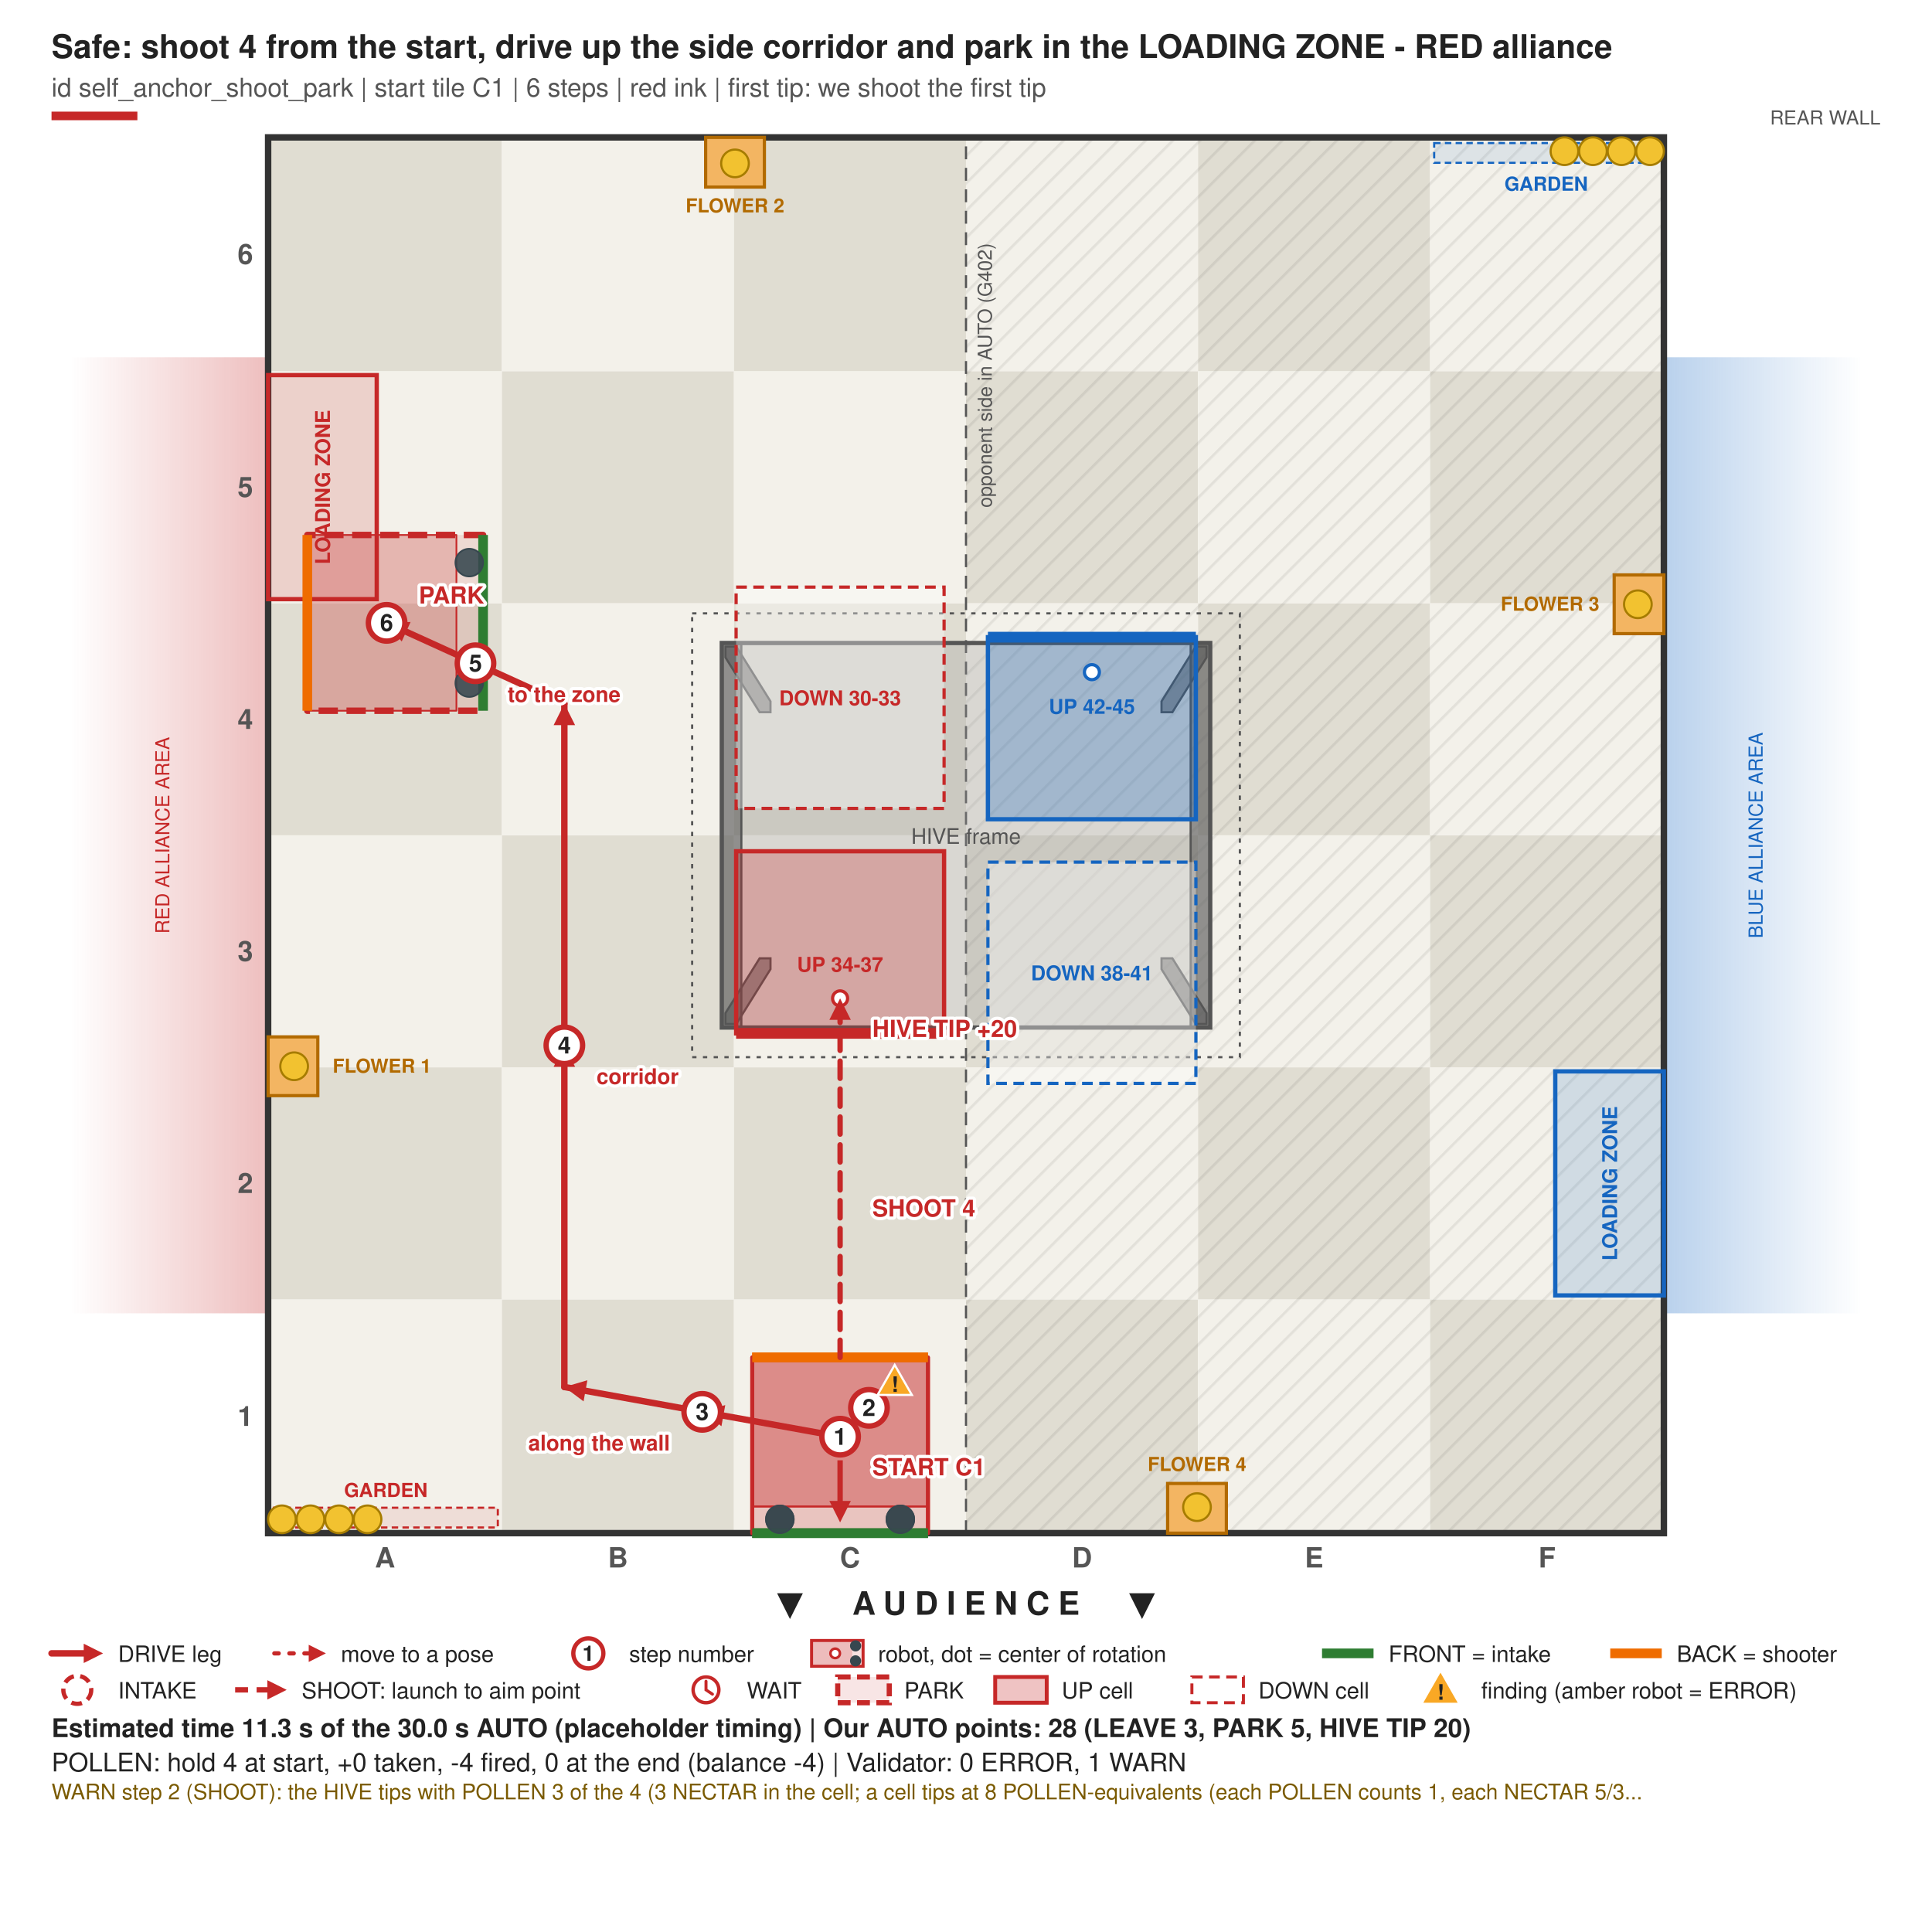
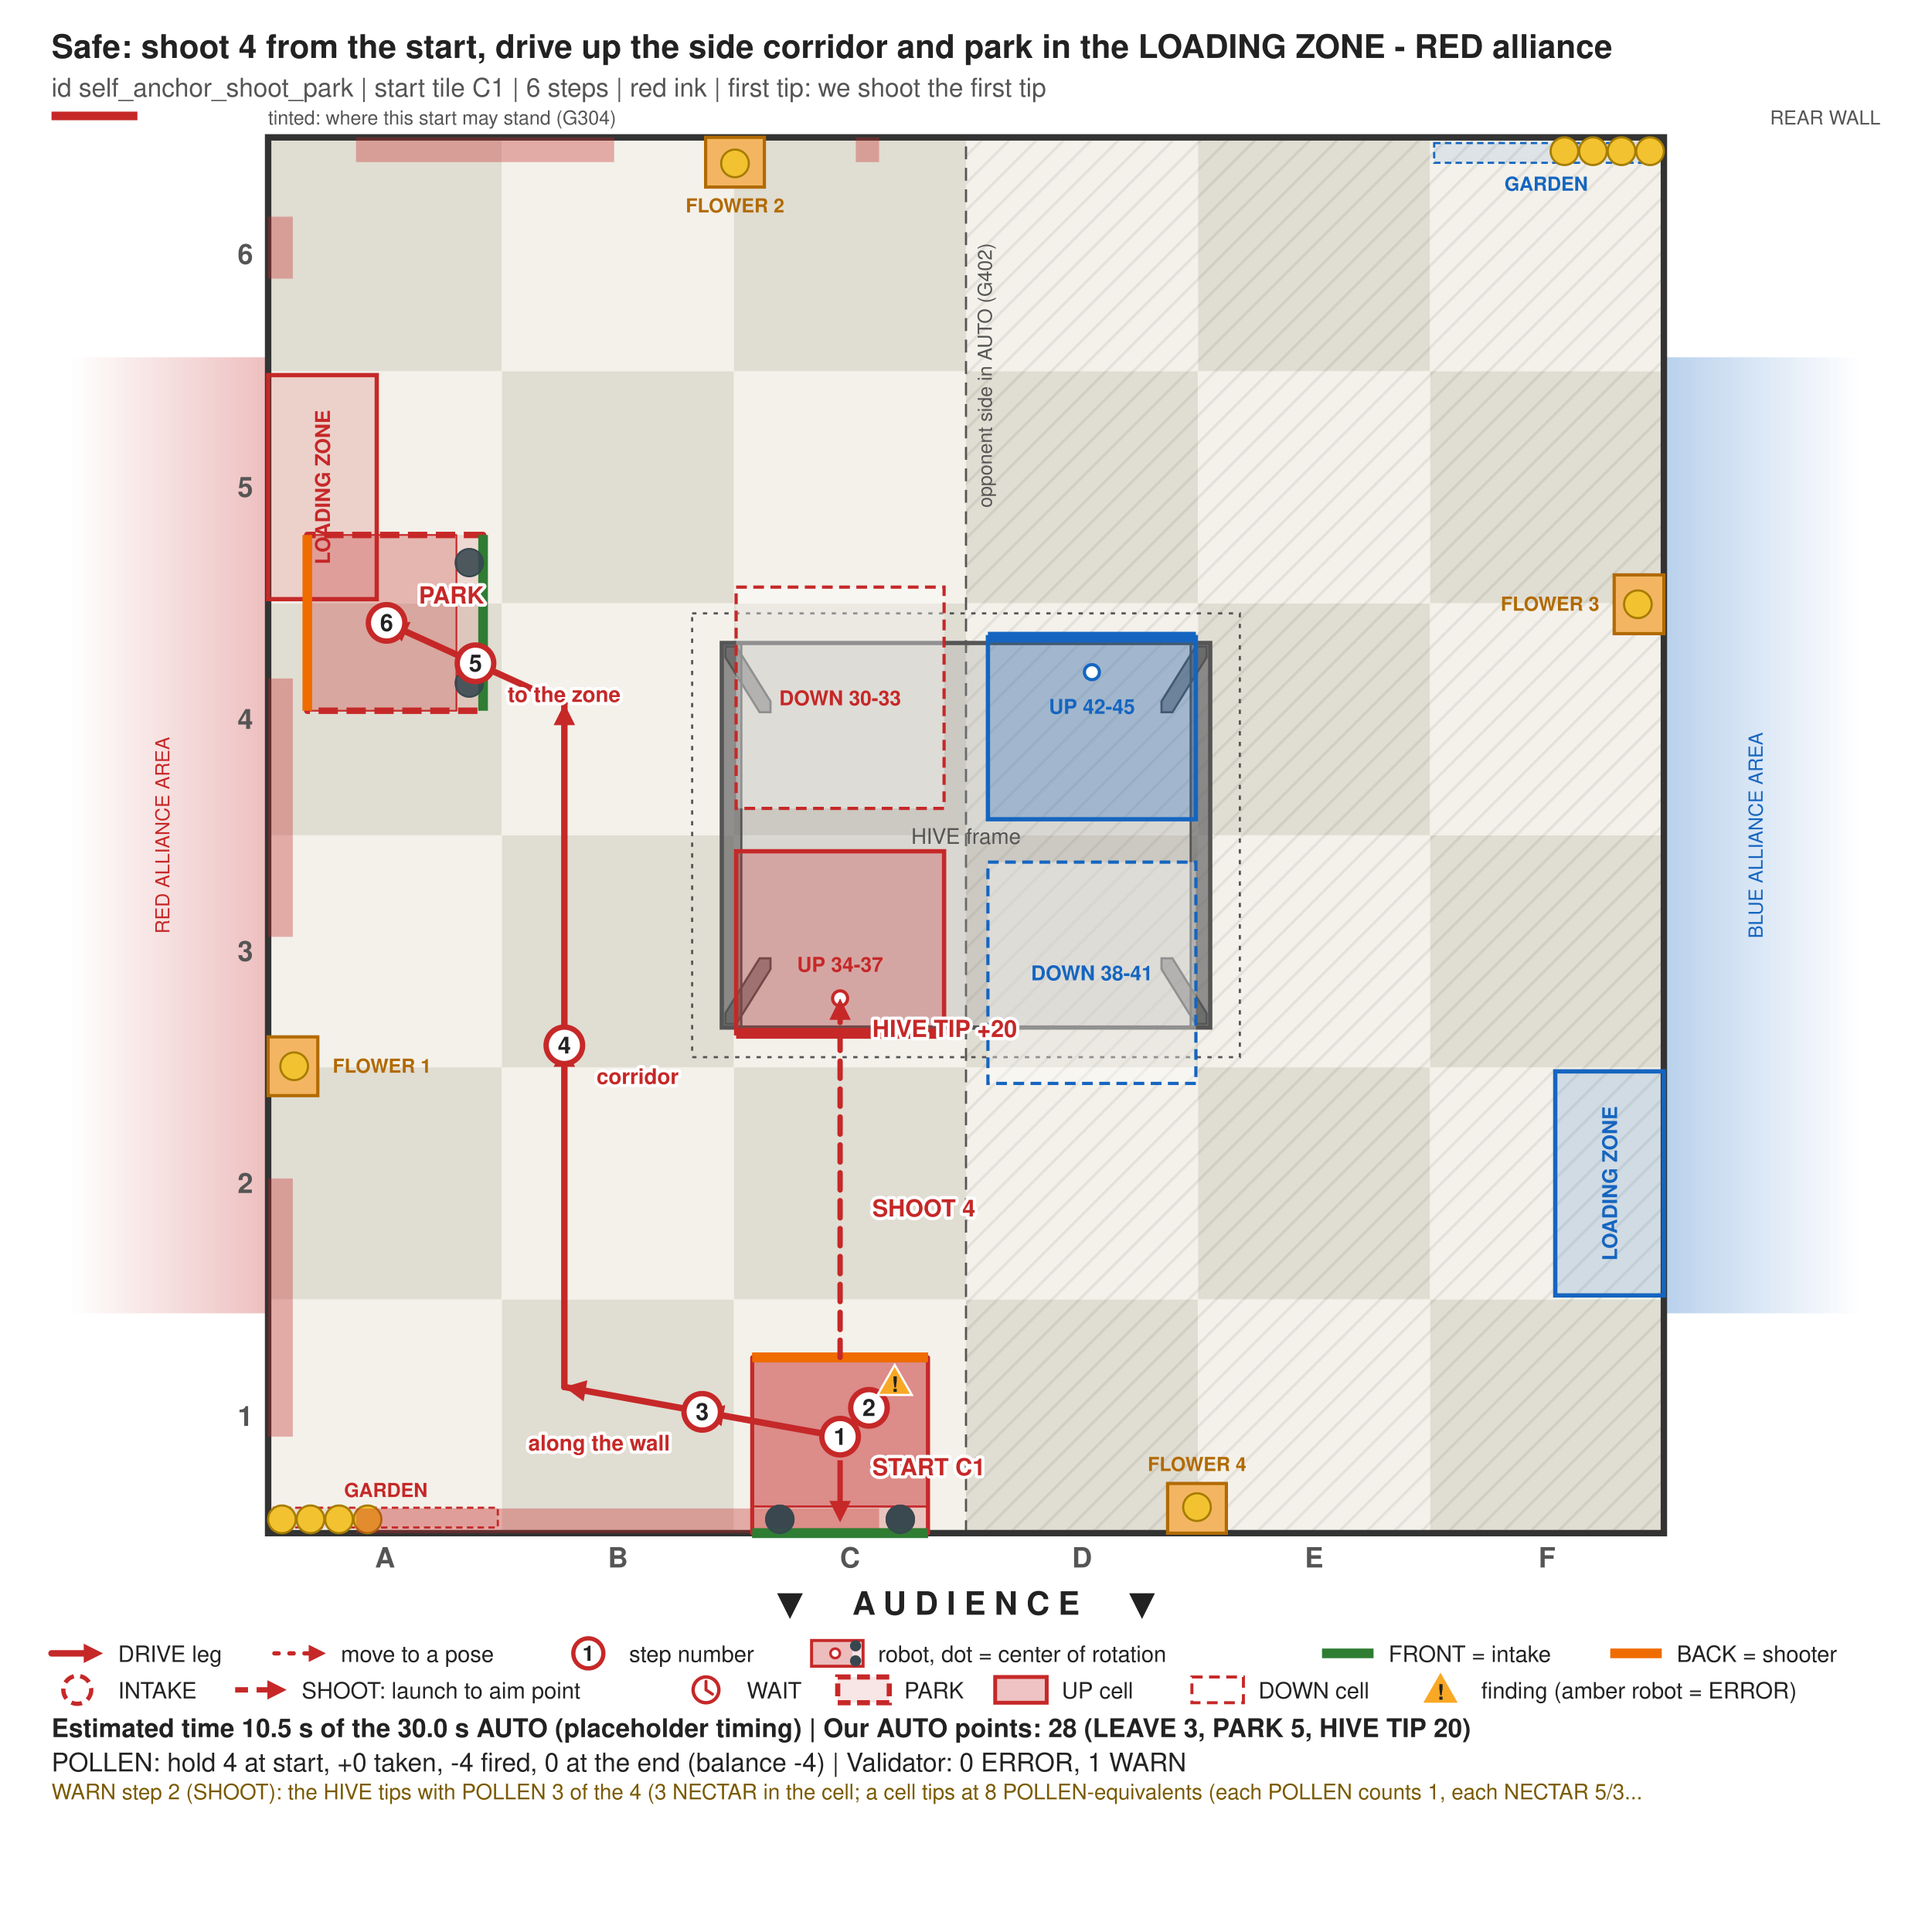
<svg xmlns="http://www.w3.org/2000/svg" viewBox="0 0 900 900" width="900" height="900" role="img" aria-labelledby="svg-title svg-desc" font-family="Helvetica, Arial, sans-serif">
  <defs>
    <linearGradient id="area-red" x1="1" y1="0" x2="0" y2="0">
      <stop offset="0" stop-color="#c62828" stop-opacity="0.30" />
      <stop offset="1" stop-color="#c62828" stop-opacity="0" />
    </linearGradient>
    <linearGradient id="area-blue" x1="0" y1="0" x2="1" y2="0">
      <stop offset="0" stop-color="#1565c0" stop-opacity="0.30" />
      <stop offset="1" stop-color="#1565c0" stop-opacity="0" />
    </linearGradient>
    <pattern id="opponent-hatch" width="9" height="9" patternUnits="userSpaceOnUse" patternTransform="rotate(45)">
      <line x1="0" y1="0" x2="0" y2="9" stroke="#000000" stroke-opacity="0.07" stroke-width="2.5" />
    </pattern>
  </defs>
  <rect id="background" x="0" y="0" width="900" height="900" fill="#ffffff" />
  <text id="title" x="24" y="27" font-size="15.21" font-weight="bold" fill="#222222">Safe: shoot 4 from the start, drive up the side corridor and park in the LOADING ZONE - RED alliance</text>
  <text id="subtitle" x="24" y="45" font-size="12" fill="#555555">id self_anchor_shoot_park  |  start tile C1  |  6 steps  |  red ink  |  first tip: we shoot the first tip</text>
  <rect x="24" y="52" width="40" height="4" fill="#c62828" />
  <g id="field">
    <rect class="alliance-area" data-alliance="RED" x="32.9" y="166.43" width="92" height="445.37" fill="url(#area-red)" />
    <rect class="alliance-area" data-alliance="BLUE" x="775.1" y="166.43" width="92" height="445.37" fill="url(#area-blue)" />
    <text x="78.9" y="389.12" font-size="9" fill="#c62828" text-anchor="middle" transform="rotate(-90 78.9 389.12)">RED ALLIANCE AREA</text>
    <text x="821.1" y="389.12" font-size="9" fill="#1565c0" text-anchor="middle" transform="rotate(-90 821.1 389.12)">BLUE ALLIANCE AREA</text>
    <rect class="tile" data-tile="A1" x="124.9" y="605.3" width="108.9" height="108.9" fill="#f3f1ea" />
    <rect class="tile" data-tile="A2" x="124.9" y="497.2" width="108.9" height="108.1" fill="#e0ddd2" />
    <rect class="tile" data-tile="A3" x="124.9" y="389.1" width="108.9" height="108.1" fill="#f3f1ea" />
    <rect class="tile" data-tile="A4" x="124.9" y="281" width="108.9" height="108.1" fill="#e0ddd2" />
    <rect class="tile" data-tile="A5" x="124.9" y="172.9" width="108.9" height="108.1" fill="#f3f1ea" />
    <rect class="tile" data-tile="A6" x="124.9" y="64" width="108.9" height="108.9" fill="#e0ddd2" />
    <rect class="tile" data-tile="B1" x="233.8" y="605.3" width="108.1" height="108.9" fill="#e0ddd2" />
    <rect class="tile" data-tile="B2" x="233.8" y="497.2" width="108.1" height="108.1" fill="#f3f1ea" />
    <rect class="tile" data-tile="B3" x="233.8" y="389.1" width="108.1" height="108.1" fill="#e0ddd2" />
    <rect class="tile" data-tile="B4" x="233.8" y="281" width="108.1" height="108.1" fill="#f3f1ea" />
    <rect class="tile" data-tile="B5" x="233.8" y="172.9" width="108.1" height="108.1" fill="#e0ddd2" />
    <rect class="tile" data-tile="B6" x="233.8" y="64" width="108.1" height="108.9" fill="#f3f1ea" />
    <rect class="tile" data-tile="C1" x="341.9" y="605.3" width="108.1" height="108.9" fill="#f3f1ea" />
    <rect class="tile" data-tile="C2" x="341.9" y="497.2" width="108.1" height="108.1" fill="#e0ddd2" />
    <rect class="tile" data-tile="C3" x="341.9" y="389.1" width="108.1" height="108.1" fill="#f3f1ea" />
    <rect class="tile" data-tile="C4" x="341.9" y="281" width="108.1" height="108.1" fill="#e0ddd2" />
    <rect class="tile" data-tile="C5" x="341.9" y="172.9" width="108.1" height="108.1" fill="#f3f1ea" />
    <rect class="tile" data-tile="C6" x="341.9" y="64" width="108.1" height="108.9" fill="#e0ddd2" />
    <rect class="tile" data-tile="D1" x="450" y="605.3" width="108.1" height="108.9" fill="#e0ddd2" />
    <rect class="tile" data-tile="D2" x="450" y="497.2" width="108.1" height="108.1" fill="#f3f1ea" />
    <rect class="tile" data-tile="D3" x="450" y="389.1" width="108.1" height="108.1" fill="#e0ddd2" />
    <rect class="tile" data-tile="D4" x="450" y="281" width="108.1" height="108.1" fill="#f3f1ea" />
    <rect class="tile" data-tile="D5" x="450" y="172.9" width="108.1" height="108.1" fill="#e0ddd2" />
    <rect class="tile" data-tile="D6" x="450" y="64" width="108.1" height="108.9" fill="#f3f1ea" />
    <rect class="tile" data-tile="E1" x="558.1" y="605.3" width="108.1" height="108.9" fill="#f3f1ea" />
    <rect class="tile" data-tile="E2" x="558.1" y="497.2" width="108.1" height="108.1" fill="#e0ddd2" />
    <rect class="tile" data-tile="E3" x="558.1" y="389.1" width="108.1" height="108.1" fill="#f3f1ea" />
    <rect class="tile" data-tile="E4" x="558.1" y="281" width="108.1" height="108.1" fill="#e0ddd2" />
    <rect class="tile" data-tile="E5" x="558.1" y="172.9" width="108.1" height="108.1" fill="#f3f1ea" />
    <rect class="tile" data-tile="E6" x="558.1" y="64" width="108.1" height="108.9" fill="#e0ddd2" />
    <rect class="tile" data-tile="F1" x="666.2" y="605.3" width="108.9" height="108.9" fill="#e0ddd2" />
    <rect class="tile" data-tile="F2" x="666.2" y="497.2" width="108.9" height="108.1" fill="#f3f1ea" />
    <rect class="tile" data-tile="F3" x="666.2" y="389.1" width="108.9" height="108.1" fill="#e0ddd2" />
    <rect class="tile" data-tile="F4" x="666.2" y="281" width="108.9" height="108.1" fill="#f3f1ea" />
    <rect class="tile" data-tile="F5" x="666.2" y="172.9" width="108.9" height="108.1" fill="#e0ddd2" />
    <rect class="tile" data-tile="F6" x="666.2" y="64" width="108.9" height="108.9" fill="#f3f1ea" />
    <rect id="opponent-side" x="450" y="64" width="325.1" height="650.2" fill="url(#opponent-hatch)" />
    <line id="side-line" x1="450" y1="714.2" x2="450" y2="64" stroke="#555555" stroke-width="1" stroke-dasharray="6 4" />
    <text id="opponent-label" x="462" y="174.86" font-size="9" fill="#555555" text-anchor="middle" transform="rotate(-90 462 174.86)">opponent side in AUTO (G402)</text>
    <text class="tile-label" x="179.35" y="730.2" font-size="13" font-weight="bold" text-anchor="middle" fill="#555555">A</text>
    <text class="tile-label" x="287.85" y="730.2" font-size="13" font-weight="bold" text-anchor="middle" fill="#555555">B</text>
    <text class="tile-label" x="395.95" y="730.2" font-size="13" font-weight="bold" text-anchor="middle" fill="#555555">C</text>
    <text class="tile-label" x="504.05" y="730.2" font-size="13" font-weight="bold" text-anchor="middle" fill="#555555">D</text>
    <text class="tile-label" x="612.15" y="730.2" font-size="13" font-weight="bold" text-anchor="middle" fill="#555555">E</text>
    <text class="tile-label" x="720.65" y="730.2" font-size="13" font-weight="bold" text-anchor="middle" fill="#555555">F</text>
    <text class="tile-label" x="117.9" y="664.25" font-size="13" font-weight="bold" text-anchor="end" fill="#555555">1</text>
    <text class="tile-label" x="117.9" y="555.75" font-size="13" font-weight="bold" text-anchor="end" fill="#555555">2</text>
    <text class="tile-label" x="117.9" y="447.65" font-size="13" font-weight="bold" text-anchor="end" fill="#555555">3</text>
    <text class="tile-label" x="117.9" y="339.55" font-size="13" font-weight="bold" text-anchor="end" fill="#555555">4</text>
    <text class="tile-label" x="117.9" y="231.45" font-size="13" font-weight="bold" text-anchor="end" fill="#555555">5</text>
    <text class="tile-label" x="117.9" y="122.95" font-size="13" font-weight="bold" text-anchor="end" fill="#555555">6</text>
    <rect id="field-border" x="124.9" y="64" width="650.2" height="650.2" fill="none" stroke="#333333" stroke-width="3" />
  </g>
  <g id="structures">
    <rect id="hive-frame" x="336.23" y="299.53" width="227.54" height="179.14" fill="#9a9a9a" fill-opacity="0.30" stroke="#555555" stroke-width="2" />
    <rect id="hive-keepout" x="322.43" y="285.73" width="255.14" height="206.74" fill="none" stroke="#555555" stroke-width="1" stroke-dasharray="2 3" />
    <g id="hive-solid">
      <polygon class="hive-foot" points="336.23,478.67 345.35,478.67 345.35,299.53 336.23,299.53" fill="#555555" fill-opacity="0.55" stroke="#555555" stroke-width="1" />
      <polygon class="hive-foot" points="554.65,478.67 563.77,478.67 563.77,299.53 554.65,299.53" fill="#555555" fill-opacity="0.55" stroke="#555555" stroke-width="1" />
      <polygon class="hive-foot" points="337.94,477.01 343,477.01 358.92,451.48 358.92,446.42 353.86,446.42 337.94,471.95" fill="#555555" fill-opacity="0.55" stroke="#555555" stroke-width="1" />
      <polygon class="hive-foot" points="337.94,306.25 353.86,331.78 358.92,331.78 358.92,326.72 343,301.19 337.94,301.19" fill="#555555" fill-opacity="0.55" stroke="#555555" stroke-width="1" />
      <polygon class="hive-foot" points="541.08,451.48 557,477.01 562.06,477.01 562.06,471.95 546.14,446.42 541.08,446.42" fill="#555555" fill-opacity="0.55" stroke="#555555" stroke-width="1" />
      <polygon class="hive-foot" points="541.08,331.78 546.14,331.78 562.06,306.25 562.06,301.19 557,301.19 541.08,326.72" fill="#555555" fill-opacity="0.55" stroke="#555555" stroke-width="1" />
    </g>
    <text x="450" y="393.1" font-size="10" fill="#555555" text-anchor="middle">HIVE frame</text>
    <g class="hive" data-alliance="RED">
      <g class="cell cell-down" data-alliance="RED" data-side="REAR">
        <rect x="342.91" y="273.5" width="96.88" height="103.09" fill="#ffffff" fill-opacity="0.35" stroke="#c62828" stroke-width="1.5" stroke-dasharray="5 3" />
        <text x="391.35" y="328.55" font-size="9.5" font-weight="bold" fill="#c62828" text-anchor="middle">DOWN 30-33</text>
      </g>
      <g class="cell cell-up" data-alliance="RED" data-side="AUDIENCE">
        <rect x="342.91" y="396.55" width="96.88" height="84.82" fill="#c62828" fill-opacity="0.28" stroke="#c62828" stroke-width="2" />
        <line class="cell-opening" x1="342.91" y1="481.38" x2="439.79" y2="481.38" stroke="#c62828" stroke-width="5" />
        <circle class="aim-point" cx="391.35" cy="465.08" r="3.5" fill="#ffffff" stroke="#c62828" stroke-width="1.5" />
        <text x="391.35" y="452.68" font-size="9.5" font-weight="bold" fill="#c62828" text-anchor="middle">UP 34-37</text>
      </g>
    </g>
    <g class="hive" data-alliance="BLUE">
      <g class="cell cell-down" data-alliance="BLUE" data-side="AUDIENCE">
        <rect x="460.21" y="401.61" width="96.88" height="103.09" fill="#ffffff" fill-opacity="0.35" stroke="#1565c0" stroke-width="1.5" stroke-dasharray="5 3" />
        <text x="508.65" y="456.66" font-size="9.5" font-weight="bold" fill="#1565c0" text-anchor="middle">DOWN 38-41</text>
      </g>
      <g class="cell cell-up" data-alliance="BLUE" data-side="REAR">
        <rect x="460.21" y="296.82" width="96.88" height="84.82" fill="#1565c0" fill-opacity="0.28" stroke="#1565c0" stroke-width="2" />
        <line class="cell-opening" x1="460.21" y1="296.82" x2="557.09" y2="296.82" stroke="#1565c0" stroke-width="5" />
        <circle class="aim-point" cx="508.65" cy="313.12" r="3.5" fill="#ffffff" stroke="#1565c0" stroke-width="1.5" />
        <text x="508.65" y="332.52" font-size="9.5" font-weight="bold" fill="#1565c0" text-anchor="middle">UP 42-45</text>
      </g>
    </g>
    <g class="flower" data-flower="1">
      <rect x="124.9" y="483.02" width="23.15" height="27.37" fill="#f3b562" stroke="#b26a00" stroke-width="1.5" />
      <circle cx="137.02" cy="496.71" r="6.44" fill="#f2c230" stroke="#a67c00" stroke-width="1" />
      <text x="154.95" y="499.71" font-size="9" fill="#b26a00" font-weight="bold" text-anchor="start">FLOWER 1</text>
    </g>
    <g class="flower" data-flower="2">
      <rect x="328.71" y="64" width="27.37" height="23.15" fill="#f3b562" stroke="#b26a00" stroke-width="1.5" />
      <circle cx="342.39" cy="76.12" r="6.44" fill="#f2c230" stroke="#a67c00" stroke-width="1" />
      <text x="342.39" y="98.95" font-size="9" fill="#b26a00" font-weight="bold" text-anchor="middle">FLOWER 2</text>
    </g>
    <g class="flower" data-flower="3">
      <rect x="751.95" y="267.81" width="23.15" height="27.37" fill="#f3b562" stroke="#b26a00" stroke-width="1.5" />
      <circle cx="762.98" cy="281.49" r="6.44" fill="#f2c230" stroke="#a67c00" stroke-width="1" />
      <text x="745.05" y="284.49" font-size="9" fill="#b26a00" font-weight="bold" text-anchor="end">FLOWER 3</text>
    </g>
    <g class="flower" data-flower="4">
      <rect x="543.92" y="691.05" width="27.37" height="23.15" fill="#f3b562" stroke="#b26a00" stroke-width="1.5" />
      <circle cx="557.61" cy="702.08" r="6.44" fill="#f2c230" stroke="#a67c00" stroke-width="1" />
      <text x="557.61" y="685.25" font-size="9" fill="#b26a00" font-weight="bold" text-anchor="middle">FLOWER 4</text>
    </g>
    <g class="garden" data-alliance="RED">
      <rect x="127.54" y="702.36" width="104.37" height="9.2" fill="#c62828" fill-opacity="0.10" stroke="#c62828" stroke-width="1" stroke-dasharray="3 2" />
      <circle class="pollen" cx="131.34" cy="707.76" r="6.44" fill="#f2c230" stroke="#a67c00" stroke-width="1" />
      <circle class="pollen" cx="144.63" cy="707.76" r="6.44" fill="#f2c230" stroke="#a67c00" stroke-width="1" />
      <circle class="pollen" cx="157.93" cy="707.76" r="6.44" fill="#f2c230" stroke="#a67c00" stroke-width="1" />
      <circle class="pollen" cx="171.22" cy="707.76" r="6.44" fill="#f2c230" stroke="#a67c00" stroke-width="1" />
      <text x="179.73" y="697.36" font-size="9" fill="#c62828" text-anchor="middle" font-weight="bold">GARDEN</text>
    </g>
    <g class="loading-zone" data-alliance="RED">
      <rect x="124.9" y="174.74" width="50.6" height="104.37" fill="#c62828" fill-opacity="0.16" stroke="#c62828" stroke-width="2" />
      <text x="150.2" y="230.43" font-size="9.5" font-weight="bold" fill="#c62828" text-anchor="middle" transform="rotate(-90 150.2 226.93)">LOADING ZONE</text>
    </g>
    <g class="garden" data-alliance="BLUE">
      <rect x="668.09" y="66.64" width="104.37" height="9.2" fill="#1565c0" fill-opacity="0.10" stroke="#1565c0" stroke-width="1" stroke-dasharray="3 2" />
      <circle class="pollen" cx="768.66" cy="70.44" r="6.44" fill="#f2c230" stroke="#a67c00" stroke-width="1" />
      <circle class="pollen" cx="755.37" cy="70.44" r="6.44" fill="#f2c230" stroke="#a67c00" stroke-width="1" />
      <circle class="pollen" cx="742.07" cy="70.44" r="6.44" fill="#f2c230" stroke="#a67c00" stroke-width="1" />
      <circle class="pollen" cx="728.78" cy="70.44" r="6.44" fill="#f2c230" stroke="#a67c00" stroke-width="1" />
      <text x="720.27" y="88.84" font-size="9" fill="#1565c0" text-anchor="middle" font-weight="bold">GARDEN</text>
    </g>
    <g class="loading-zone" data-alliance="BLUE">
      <rect x="724.5" y="499.09" width="50.6" height="104.37" fill="#1565c0" fill-opacity="0.16" stroke="#1565c0" stroke-width="2" />
      <text x="749.8" y="554.77" font-size="9.5" font-weight="bold" fill="#1565c0" text-anchor="middle" transform="rotate(-90 749.8 551.27)">LOADING ZONE</text>
    </g>
    <text id="audience-label" x="450" y="752.2" font-size="15" font-weight="bold" letter-spacing="4" text-anchor="middle" fill="#222222">AUDIENCE</text>
    <polygon class="compass-arrow" points="362,742.2 374,742.2 368,754.2" fill="#222222" />
    <polygon class="compass-arrow" points="526,742.2 538,742.2 532,754.2" fill="#222222" />
    <text x="876" y="58" font-size="9" fill="#555555" text-anchor="end">REAR WALL</text>
  </g>
+   <g id="start-bands" data-heading="-90">
+     <rect class="start-band" data-wall="RED" data-from="9.77" data-to="35.92" x="124.9" y="548.99" width="11.5" height="120.27" fill="#c62828" fill-opacity="0.35" />
+     <rect class="start-band" data-wall="RED" data-from="60.39" data-to="86.55" x="124.9" y="316.05" width="11.5" height="120.37" fill="#c62828" fill-opacity="0.35" />
+     <rect class="start-band" data-wall="RED" data-from="127.04" data-to="133.32" x="124.9" y="100.94" width="11.5" height="28.86" fill="#c62828" fill-opacity="0.35" />
+     <rect class="start-band" data-wall="AUDIENCE" data-from="8.9" data-to="61.87" x="165.84" y="702.7" width="243.68" height="11.5" fill="#c62828" fill-opacity="0.35" />
+     <rect class="start-band" data-wall="REAR" data-from="8.9" data-to="35.05" x="165.84" y="64" width="120.27" height="11.5" fill="#c62828" fill-opacity="0.35" />
+     <rect class="start-band" data-wall="REAR" data-from="59.52" data-to="61.87" x="398.67" y="64" width="10.85" height="11.5" fill="#c62828" fill-opacity="0.35" />
+     <text class="start-band-label" x="124.9" y="58" font-size="9" fill="#555555">tinted: where this start may stand (G304)</text>
+   </g>
  <g id="route" data-ink="#c62828" data-alliance="RED" data-route="self_anchor_shoot_park">
    <g class="drive-leg" data-step="3" data-mode="CONSTANT">
      <path class="leg" d="M 391.35 669.26 L 262.9 646.12" fill="none" stroke="#c62828" stroke-width="3" stroke-linecap="round" stroke-linejoin="round" />
      <polygon class="arrowhead" points="327.12,657.69 337.85,654.54 336.08,664.38" fill="#c62828" />
      <polygon class="arrowhead" points="262.9,646.12 273.63,642.97 271.85,652.81" fill="#c62828" />
    </g>
    <g class="drive-leg" data-step="4" data-mode="REVERSE_TANGENT">
      <path class="leg" d="M 262.9 646.12 L 262.9 327.8" fill="none" stroke="#c62828" stroke-width="3" stroke-linecap="round" stroke-linejoin="round" />
      <polygon class="arrowhead" points="262.9,486.96 267.9,496.96 257.9,496.96" fill="#c62828" />
      <polygon class="arrowhead" points="262.9,327.8 267.9,337.8 257.9,337.8" fill="#c62828" />
    </g>
    <g class="drive-leg" data-step="5" data-mode="LINEAR">
      <path class="leg" d="M 262.9 327.8 L 180.1 290.15" fill="none" stroke="#c62828" stroke-width="3" stroke-linecap="round" stroke-linejoin="round" />
      <polygon class="arrowhead" points="180.1,290.15 191.27,289.74 187.13,298.84" fill="#c62828" />
    </g>
    <g id="start-footprint" class="footprint start" data-step="1">
      <polygon class="outline" points="432.29,714.2 432.29,632.32 350.41,632.32 350.41,714.2" fill="#c62828" fill-opacity="0.14" stroke="#c62828" stroke-width="1.8" stroke-linejoin="round" />
      <polygon class="chassis" points="432.29,701.78 432.29,632.32 350.41,632.32 350.41,701.78" fill="#c62828" fill-opacity="0.2" stroke="#c62828" stroke-width="0.8" stroke-linejoin="round" />
      <line class="front-edge" x1="432.29" y1="714.2" x2="350.41" y2="714.2" stroke="#2e7d32" stroke-width="4.5" />
      <line class="back-edge" x1="432.29" y1="632.32" x2="350.41" y2="632.32" stroke="#ef6c00" stroke-width="4.5" />
      <circle class="wheel" data-wheel="LEFT" cx="419.41" cy="707.76" r="6.44" fill="#37474f" fill-opacity="0.88" stroke="#37474f" stroke-width="0.8" />
      <circle class="wheel" data-wheel="RIGHT" cx="363.29" cy="707.76" r="6.44" fill="#37474f" fill-opacity="0.88" stroke="#37474f" stroke-width="0.8" />
      <g class="pose-point" data-x="57.92" data-y="9.77">
        <circle cx="391.35" cy="669.26" r="3.4" fill="#ffffff" fill-opacity="0.92" stroke="#c62828" stroke-width="1.6" />
        <line x1="387.95" y1="669.26" x2="394.75" y2="669.26" stroke="#c62828" stroke-width="1" />
        <line x1="391.35" y1="665.86" x2="391.35" y2="672.66" stroke="#c62828" stroke-width="1" />
      </g>
      <line class="heading-arrow" x1="391.35" y1="680.26" x2="391.35" y2="701.2" stroke="#c62828" stroke-width="2.5" />
      <polygon class="arrowhead" points="391.35,709.2 386.35,699.2 396.35,699.2" fill="#c62828" />
    </g>
    <g class="shoot-pose" data-step="2" data-nominal="false">
      <polygon class="outline" points="432.29,714.2 432.29,632.32 350.41,632.32 350.41,714.2" fill="#c62828" fill-opacity="0.1" stroke="#c62828" stroke-width="1.8" stroke-linejoin="round" />
      <polygon class="chassis" points="432.29,701.78 432.29,632.32 350.41,632.32 350.41,701.78" fill="#c62828" fill-opacity="0.2" stroke="#c62828" stroke-width="0.8" stroke-linejoin="round" />
      <line class="front-edge" x1="432.29" y1="714.2" x2="350.41" y2="714.2" stroke="#2e7d32" stroke-width="4.5" />
      <line class="back-edge" x1="432.29" y1="632.32" x2="350.41" y2="632.32" stroke="#ef6c00" stroke-width="4.5" />
      <circle class="wheel" data-wheel="LEFT" cx="419.41" cy="707.76" r="6.44" fill="#37474f" fill-opacity="0.88" stroke="#37474f" stroke-width="0.8" />
      <circle class="wheel" data-wheel="RIGHT" cx="363.29" cy="707.76" r="6.44" fill="#37474f" fill-opacity="0.88" stroke="#37474f" stroke-width="0.8" />
      <g class="pose-point" data-x="57.92" data-y="9.77">
        <circle cx="391.35" cy="669.26" r="3.4" fill="#ffffff" fill-opacity="0.92" stroke="#c62828" stroke-width="1.6" />
        <line x1="387.95" y1="669.26" x2="394.75" y2="669.26" stroke="#c62828" stroke-width="1" />
        <line x1="391.35" y1="665.86" x2="391.35" y2="672.66" stroke="#c62828" stroke-width="1" />
      </g>
      <line class="shot" x1="391.35" y1="632.32" x2="391.35" y2="474.08" stroke="#c62828" stroke-width="2.5" stroke-dasharray="8 5" stroke-linecap="round" />
      <polygon class="arrowhead" points="391.35,465.08 396.35,475.08 386.35,475.08" fill="#c62828" />
    </g>
    <g class="park-outline" data-step="6">
      <polygon class="outline" points="225.04,249.21 143.16,249.21 143.16,331.09 225.04,331.09" fill="#c62828" fill-opacity="0.12" stroke="#c62828" stroke-width="3" stroke-dasharray="9 4" stroke-linejoin="round" />
      <polygon class="chassis" points="212.62,249.21 143.16,249.21 143.16,331.09 212.62,331.09" fill="#c62828" fill-opacity="0.2" stroke="#c62828" stroke-width="0.8" stroke-linejoin="round" />
      <line class="front-edge" x1="225.04" y1="249.21" x2="225.04" y2="331.09" stroke="#2e7d32" stroke-width="4.5" />
      <line class="back-edge" x1="143.16" y1="249.21" x2="143.16" y2="331.09" stroke="#ef6c00" stroke-width="4.5" />
      <circle class="wheel" data-wheel="LEFT" cx="218.6" cy="262.09" r="6.44" fill="#37474f" fill-opacity="0.88" stroke="#37474f" stroke-width="0.8" />
      <circle class="wheel" data-wheel="RIGHT" cx="218.6" cy="318.21" r="6.44" fill="#37474f" fill-opacity="0.88" stroke="#37474f" stroke-width="0.8" />
      <g class="pose-point" data-x="12" data-y="92.18">
        <circle cx="180.1" cy="290.15" r="3.4" fill="#ffffff" fill-opacity="0.92" stroke="#c62828" stroke-width="1.6" />
        <line x1="176.7" y1="290.15" x2="183.5" y2="290.15" stroke="#c62828" stroke-width="1" />
        <line x1="180.1" y1="286.75" x2="180.1" y2="293.55" stroke="#c62828" stroke-width="1" />
      </g>
    </g>
    <g id="badges">
      <g class="badge" data-step="1" data-kind="START">
        <circle cx="391.35" cy="669.26" r="8.5" fill="#ffffff" stroke="#c62828" stroke-width="2.5" />
        <text x="391.35" y="673.06" font-size="11" font-weight="bold" text-anchor="middle" fill="#222222">1</text>
      </g>
      <g class="badge" data-step="2" data-kind="SHOOT">
        <circle cx="404.79" cy="655.82" r="8.5" fill="#ffffff" stroke="#c62828" stroke-width="2.5" />
        <text x="404.79" y="659.62" font-size="11" font-weight="bold" text-anchor="middle" fill="#222222">2</text>
      </g>
      <g class="badge" data-step="3" data-kind="DRIVE">
        <circle cx="327.12" cy="657.69" r="8.5" fill="#ffffff" stroke="#c62828" stroke-width="2.5" />
        <text x="327.12" y="661.49" font-size="11" font-weight="bold" text-anchor="middle" fill="#222222">3</text>
      </g>
      <g class="badge" data-step="4" data-kind="DRIVE">
        <circle cx="262.9" cy="486.96" r="8.5" fill="#ffffff" stroke="#c62828" stroke-width="2.5" />
        <text x="262.9" y="490.76" font-size="11" font-weight="bold" text-anchor="middle" fill="#222222">4</text>
      </g>
      <g class="badge" data-step="5" data-kind="DRIVE">
        <circle cx="221.5" cy="308.98" r="8.5" fill="#ffffff" stroke="#c62828" stroke-width="2.5" />
        <text x="221.5" y="312.78" font-size="11" font-weight="bold" text-anchor="middle" fill="#222222">5</text>
      </g>
      <g class="badge" data-step="6" data-kind="PARK">
        <circle cx="180.1" cy="290.15" r="8.5" fill="#ffffff" stroke="#c62828" stroke-width="2.5" />
        <text x="180.1" y="293.95" font-size="11" font-weight="bold" text-anchor="middle" fill="#222222">6</text>
      </g>
    </g>
    <g id="step-labels">
      <text class="step-label" x="406.35" y="687.26" font-size="11" font-weight="bold" fill="#c62828" text-anchor="start" stroke="#ffffff" stroke-width="3" stroke-linejoin="round" paint-order="stroke">START C1</text>
      <text class="step-label" x="406.35" y="566.7" font-size="11" font-weight="bold" fill="#c62828" text-anchor="start" stroke="#ffffff" stroke-width="3" stroke-linejoin="round" paint-order="stroke">SHOOT 4</text>
      <text class="step-label" x="406.35" y="483.08" font-size="11" font-weight="bold" fill="#c62828" text-anchor="start" stroke="#ffffff" stroke-width="3" stroke-linejoin="round" paint-order="stroke">HIVE TIP +20</text>
      <text class="step-label" x="312.12" y="675.69" font-size="10" font-weight="bold" fill="#c62828" text-anchor="end" stroke="#ffffff" stroke-width="3" stroke-linejoin="round" paint-order="stroke">along the wall</text>
      <text class="step-label" x="277.9" y="504.96" font-size="10" font-weight="bold" fill="#c62828" text-anchor="start" stroke="#ffffff" stroke-width="3" stroke-linejoin="round" paint-order="stroke">corridor</text>
      <text class="step-label" x="236.5" y="326.98" font-size="10" font-weight="bold" fill="#c62828" text-anchor="start" stroke="#ffffff" stroke-width="3" stroke-linejoin="round" paint-order="stroke">to the zone</text>
      <text class="step-label" x="195.1" y="281.15" font-size="11" font-weight="bold" fill="#c62828" text-anchor="start" stroke="#ffffff" stroke-width="3" stroke-linejoin="round" paint-order="stroke">PARK</text>
    </g>
    <g id="issue-marks">
      <g class="issue-mark" data-step="2" data-severity="WARN">
        <polygon points="416.79,635.82 424.79,649.82 408.79,649.82" fill="#f9a825" stroke="#ffffff" stroke-width="1" />
        <text x="416.79" y="648.42" font-size="10" font-weight="bold" text-anchor="middle" fill="#222222">!</text>
      </g>
    </g>
  </g>
  <g id="legend">
    <g class="legend-item" data-icon="drive">
      <line x1="24" y1="770.2" x2="40" y2="770.2" stroke="#c62828" stroke-width="3" stroke-linecap="round" />
      <polygon class="arrowhead" points="48,770.2 39,774.7 39,765.7" fill="#c62828" />
      <text x="55" y="774.2" font-size="10.5" fill="#222222">DRIVE leg</text>
    </g>
    <g class="legend-item" data-icon="approach">
      <line x1="127.81" y1="770.2" x2="143.81" y2="770.2" stroke="#c62828" stroke-width="2" stroke-dasharray="2 5" stroke-linecap="round" />
      <polygon class="arrowhead" points="151.81,770.2 143.81,774.2 143.81,766.2" fill="#c62828" />
      <text x="158.81" y="774.2" font-size="10.5" fill="#222222">move to a pose</text>
    </g>
    <g class="legend-item" data-icon="badge">
      <circle cx="274.07" cy="770.2" r="7" fill="#ffffff" stroke="#c62828" stroke-width="2" />
      <text x="274.07" y="773.7" font-size="10" font-weight="bold" text-anchor="middle" fill="#222222">1</text>
      <text x="293.07" y="774.2" font-size="10.5" fill="#222222">step number</text>
    </g>
    <g class="legend-item" data-icon="robot">
      <rect x="378.06" y="764.2" width="24" height="12" fill="#c62828" fill-opacity="0.14" stroke="#c62828" stroke-width="1.4" />
      <rect x="378.06" y="764.2" width="19" height="12" fill="#c62828" fill-opacity="0.2" />
      <circle cx="398.56" cy="766.7" r="2.6" fill="#37474f" />
      <circle cx="398.56" cy="773.7" r="2.6" fill="#37474f" />
      <circle cx="389.06" cy="770.2" r="2.2" fill="#ffffff" stroke="#c62828" stroke-width="1.2" />
      <text x="409.06" y="774.2" font-size="10.5" fill="#222222">robot, dot = center of rotation</text>
    </g>
    <g class="legend-item" data-icon="front">
      <line x1="615.85" y1="770.2" x2="639.85" y2="770.2" stroke="#2e7d32" stroke-width="4.5" />
      <text x="646.85" y="774.2" font-size="10.5" fill="#222222">FRONT = intake</text>
    </g>
    <g class="legend-item" data-icon="back">
      <line x1="750.11" y1="770.2" x2="774.11" y2="770.2" stroke="#ef6c00" stroke-width="4.5" />
      <text x="781.11" y="774.2" font-size="10.5" fill="#222222">BACK = shooter</text>
    </g>
    <g class="legend-item" data-icon="intake">
      <circle cx="36" cy="787.2" r="6.5" fill="none" stroke="#c62828" stroke-width="2" stroke-dasharray="5 3" />
      <text x="55" y="791.2" font-size="10.5" fill="#222222">INTAKE</text>
    </g>
    <g class="legend-item" data-icon="shoot">
      <line x1="109.54" y1="787.2" x2="125.54" y2="787.2" stroke="#c62828" stroke-width="2.5" stroke-dasharray="6 4" />
      <polygon class="arrowhead" points="133.54,787.2 124.54,791.7 124.54,782.7" fill="#c62828" />
      <text x="140.54" y="791.2" font-size="10.5" fill="#222222">SHOOT: launch to aim point</text>
    </g>
    <g class="legend-item" data-icon="wait">
      <circle cx="328.88" cy="787.2" r="6" fill="#ffffff" stroke="#c62828" stroke-width="1.6" />
      <polyline points="328.88,783.2 328.88,787.2 331.88,789.2" fill="none" stroke="#c62828" stroke-width="1.4" stroke-linecap="round" />
      <text x="347.88" y="791.2" font-size="10.5" fill="#222222">WAIT</text>
    </g>
    <g class="legend-item" data-icon="park">
      <rect x="390.24" y="781.2" width="24" height="12" fill="#c62828" fill-opacity="0.12" stroke="#c62828" stroke-width="2.4" stroke-dasharray="6 3" />
      <text x="421.24" y="791.2" font-size="10.5" fill="#222222">PARK</text>
    </g>
    <g class="legend-item" data-icon="up">
      <rect x="463.6" y="781.2" width="24" height="12" fill="#c62828" fill-opacity="0.28" stroke="#c62828" stroke-width="1.8" />
      <text x="494.6" y="791.2" font-size="10.5" fill="#222222">UP cell</text>
    </g>
    <g class="legend-item" data-icon="down">
      <rect x="555.23" y="781.2" width="24" height="12" fill="#ffffff" fill-opacity="0.35" stroke="#c62828" stroke-width="1.4" stroke-dasharray="5 3" />
      <text x="586.23" y="791.2" font-size="10.5" fill="#222222">DOWN cell</text>
    </g>
    <g class="legend-item" data-icon="issue">
      <polygon points="671.04,779.2 679.04,793.2 663.04,793.2" fill="#f9a825" />
      <text x="671.04" y="791.8" font-size="10" font-weight="bold" text-anchor="middle" fill="#222222">!</text>
      <text x="690.04" y="791.2" font-size="10.5" fill="#222222">finding (amber robot = ERROR)</text>
    </g>
  </g>
  <g id="footer">
-     <text id="footer-metrics" x="24" y="809.2" font-size="12" font-weight="bold" fill="#222222">Estimated time 11.3 s of the 30.0 s AUTO (placeholder timing)   |   Our AUTO points: 28  (LEAVE 3, PARK 5, HIVE TIP 20)</text>
+     <text id="footer-metrics" x="24" y="809.2" font-size="12" font-weight="bold" fill="#222222">Estimated time 10.5 s of the 30.0 s AUTO (placeholder timing)   |   Our AUTO points: 28  (LEAVE 3, PARK 5, HIVE TIP 20)</text>
    <text id="footer-pollen" x="24" y="825.2" font-size="12" fill="#222222">POLLEN: hold 4 at start, +0 taken, -4 fired, 0 at the end (balance -4)   |   Validator: 0 ERROR, 1 WARN</text>
    <g class="issue-line" data-severity="WARN">
      <text x="24" y="838.2" font-size="10" fill="#7a5a00">WARN step 2 (SHOOT): the HIVE tips with POLLEN 3 of the 4 (3 NECTAR in the cell; a cell tips at 8 POLLEN-equivalents (each POLLEN counts 1, each NECTAR 5/3...</text>
    </g>
  </g>
</svg>
